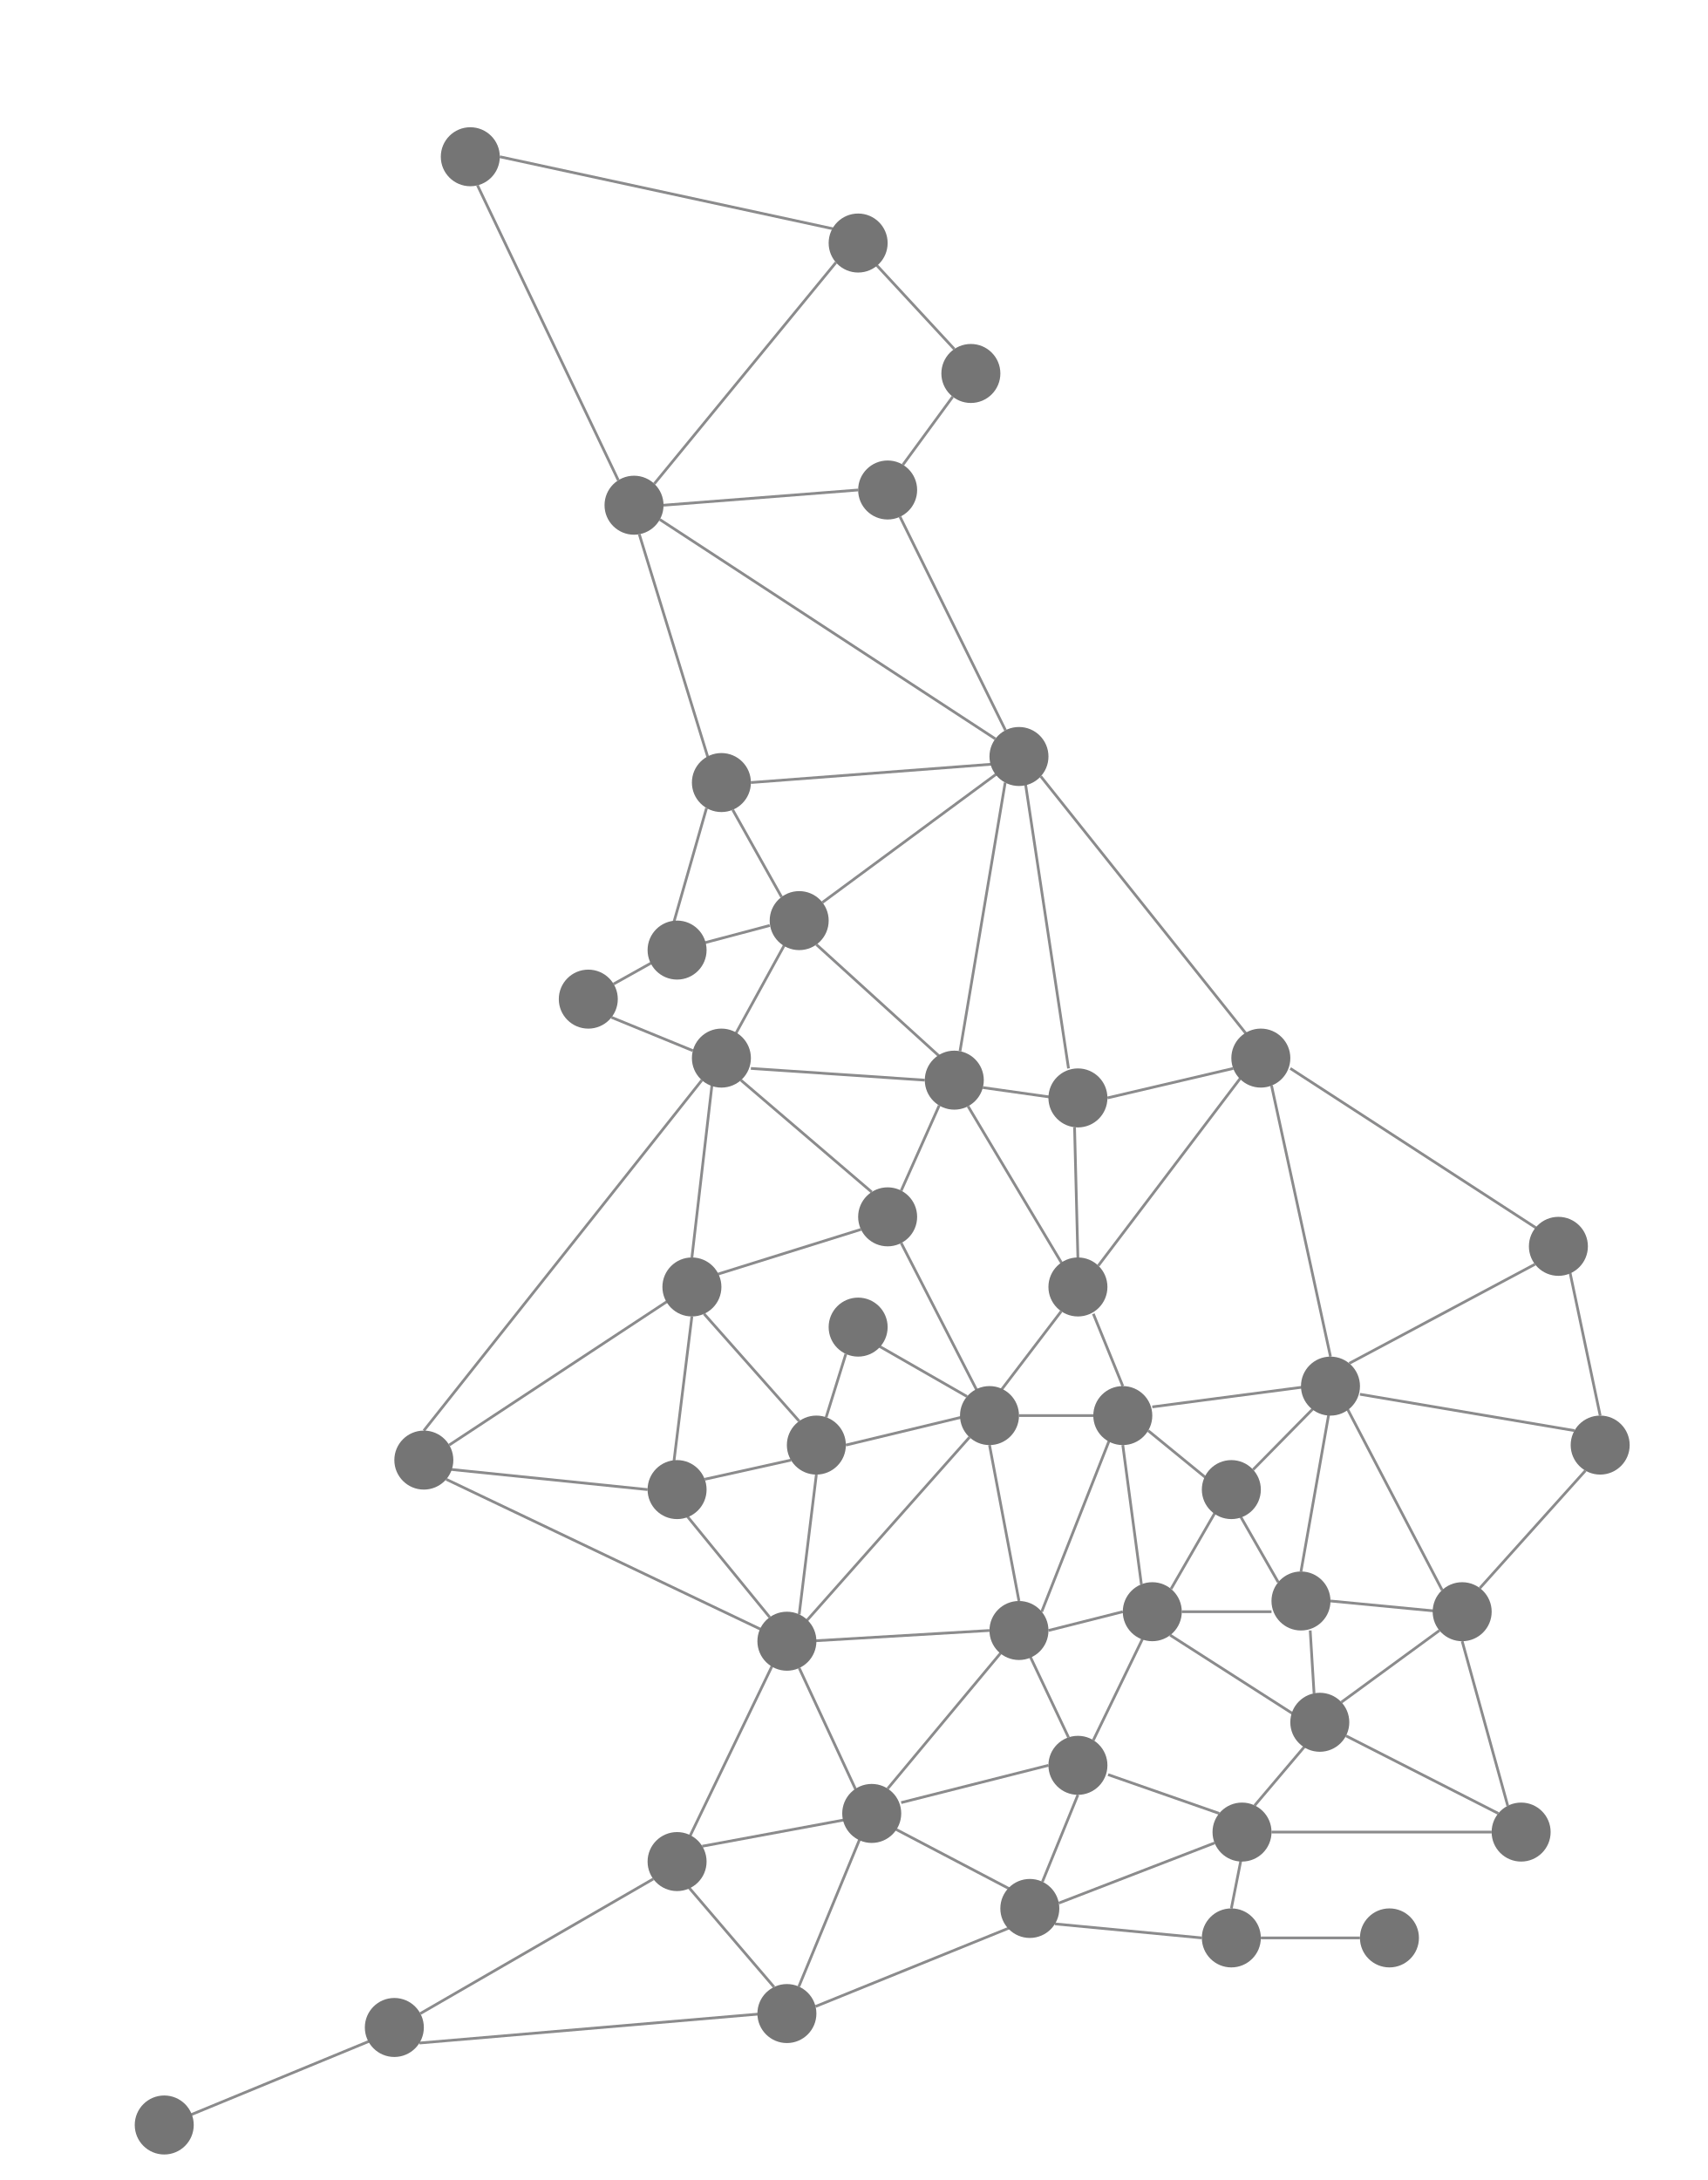
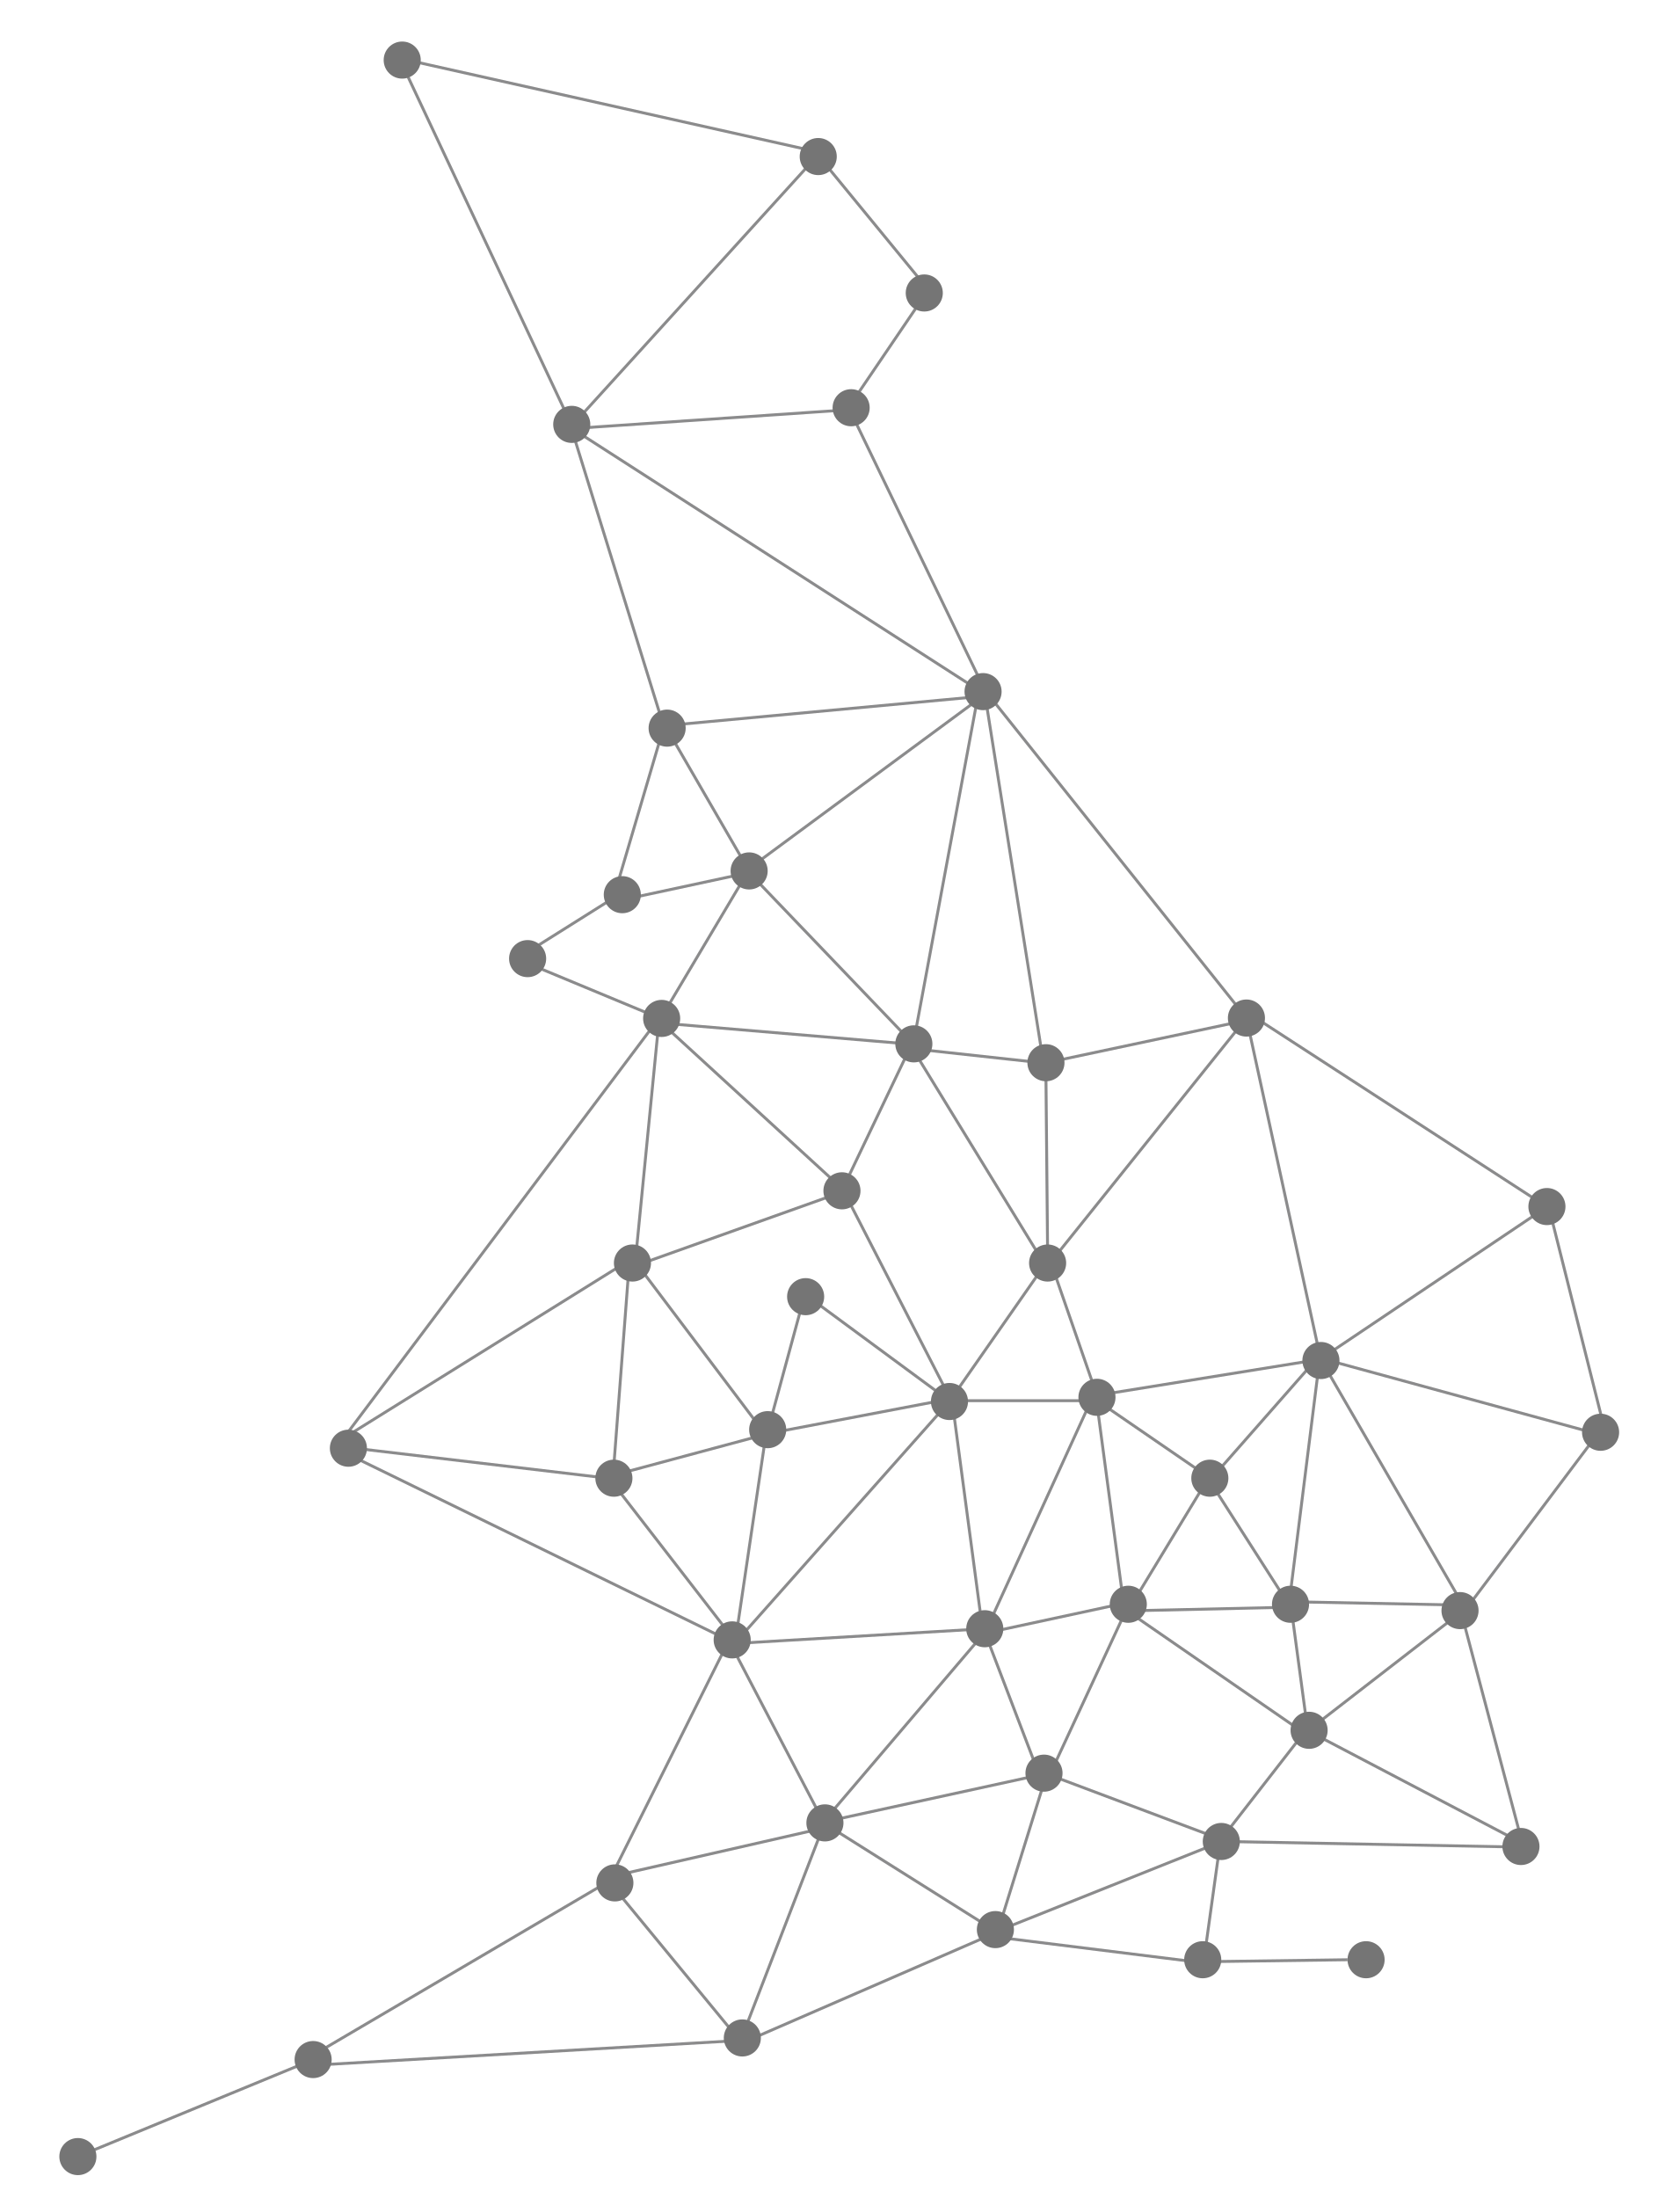
- <svg xmlns="http://www.w3.org/2000/svg" version="1.1" id="Capa_1" x="0px" y="0px" viewBox="0 0 470 600" style="enable-background:new 0 0 470 400;" xml:space="preserve">
+ <svg xmlns="http://www.w3.org/2000/svg" version="1.1" id="Capa_1" x="0px" y="0px" viewBox="0 0 432 565.22" style="enable-background:new 0 0 432 565.22;" xml:space="preserve">
  <style type="text/css">
	.st0{fill:none;stroke:#8B8B8C;stroke-width:0.75;stroke-miterlimit:10;}
	.st1{fill:#757575;}
</style>
  <g>
-     <line class="st0" x1="190.46" y1="346.09" x2="196.14" y2="297.29" />
-     <line class="st0" x1="203.94" y1="297.29" x2="239.96" y2="328.09" />
-     <line class="st0" x1="248.07" y1="327.71" x2="258.54" y2="304.26" />
-     <line class="st0" x1="206.69" y1="294.06" x2="254.57" y2="297.29" />
-     <line class="st0" x1="292.87" y1="348.69" x2="266.47" y2="304.47" />
-     <line class="st0" x1="302.33" y1="348.35" x2="342.25" y2="295.68" />
-     <line class="st0" x1="294.13" y1="294.06" x2="282.23" y2="215.38" />
-     <line class="st0" x1="344.48" y1="286.35" x2="286.48" y2="213.67" />
-     <line class="st0" x1="424.3" y1="338.91" x2="355.18" y2="294.06" />
-     <line class="st0" x1="366.24" y1="373.38" x2="350.01" y2="298.77" />
-     <line class="st0" x1="371.41" y1="375.24" x2="422.54" y2="347.96" />
-     <line class="st0" x1="440.48" y1="389.61" x2="431.65" y2="347.74" />
-     <line class="st0" x1="407.35" y1="437.1" x2="436.43" y2="404.75" />
-     <line class="st0" x1="374.35" y1="383.74" x2="433.41" y2="393.75" />
-     <line class="st0" x1="396.98" y1="437.65" x2="369.12" y2="384.36" />
-     <line class="st0" x1="415.04" y1="497.02" x2="402.49" y2="451.71" />
-     <line class="st0" x1="369.24" y1="468.5" x2="396.23" y2="448.76" />
-     <line class="st0" x1="361.72" y1="466.06" x2="360.66" y2="448.76" />
-     <line class="st0" x1="358.12" y1="432.53" x2="366.24" y2="386.54" />
-     <line class="st0" x1="374.35" y1="533.37" x2="347.07" y2="533.37" />
-     <line class="st0" x1="338.95" y1="525.26" x2="341.89" y2="510.43" />
-     <line class="st0" x1="280.49" y1="440.64" x2="272.38" y2="397.73" />
-     <line class="st0" x1="286.75" y1="443.59" x2="305.85" y2="395.17" />
-     <line class="st0" x1="288.61" y1="448.76" x2="309.07" y2="443.59" />
-     <line class="st0" x1="322.36" y1="437.3" x2="334.94" y2="415.5" />
-     <line class="st0" x1="351.86" y1="435.48" x2="340.2" y2="415.14" />
-     <line class="st0" x1="325.3" y1="443.59" x2="350.01" y2="443.59" />
-     <line class="st0" x1="322.11" y1="450.04" x2="358.02" y2="473.04" />
-     <line class="st0" x1="370.5" y1="477.75" x2="412.43" y2="499.11" />
-     <line class="st0" x1="350.01" y1="504.24" x2="410.61" y2="504.24" />
-     <line class="st0" x1="269.28" y1="383.41" x2="248.07" y2="342.11" />
-     <line class="st0" x1="274.97" y1="383.41" x2="292.13" y2="360.9" />
-     <line class="st0" x1="309.07" y1="381.5" x2="300.96" y2="361.6" />
-     <line class="st0" x1="317.19" y1="387.22" x2="360.71" y2="381.5" />
-     <line class="st0" x1="333.78" y1="408.24" x2="316.05" y2="393.75" />
-     <line class="st0" x1="314.19" y1="436.06" x2="309.07" y2="397.73" />
-     <line class="st0" x1="221.95" y1="446.18" x2="266.88" y2="395.57" />
-     <line class="st0" x1="236.12" y1="493.77" x2="219.99" y2="459.08" />
-     <line class="st0" x1="244.34" y1="492.29" x2="276.43" y2="453.8" />
-     <line class="st0" x1="294.13" y1="478.18" x2="282.88" y2="454.45" />
-     <line class="st0" x1="300.96" y1="478.96" x2="315.62" y2="448.76" />
-     <line class="st0" x1="305.02" y1="488.43" x2="335.61" y2="499.11" />
-     <line class="st0" x1="345.37" y1="496.92" x2="360.71" y2="478.81" />
-     <line class="st0" x1="115.7" y1="554.19" x2="179.83" y2="517.14" />
-     <line class="st0" x1="213.07" y1="546.89" x2="187.61" y2="517.14" />
-     <line class="st0" x1="219.89" y1="546.77" x2="237.36" y2="504.48" />
-     <line class="st0" x1="280.49" y1="529.54" x2="224.48" y2="552.24" />
-     <line class="st0" x1="246.48" y1="503.41" x2="279.03" y2="520.48" />
-     <line class="st0" x1="296.72" y1="493.98" x2="286.94" y2="517.93" />
-     <line class="st0" x1="334.35" y1="507.23" x2="291.45" y2="523.79" />
-     <line class="st0" x1="330.84" y1="533.37" x2="290.38" y2="529.51" />
-     <line class="st0" x1="288.61" y1="485.87" x2="248.07" y2="496.13" />
-     <line class="st0" x1="232.84" y1="500.81" x2="193.3" y2="508.14" />
-     <line class="st0" x1="213.07" y1="457.41" x2="189.02" y2="507.23" />
-     <line class="st0" x1="50.81" y1="582.76" x2="103.32" y2="561.11" />
-     <line class="st0" x1="210.08" y1="448.76" x2="122.82" y2="407.14" />
-     <line class="st0" x1="224.72" y1="405.84" x2="219.99" y2="444.34" />
-     <line class="st0" x1="188.82" y1="416.89" x2="211.88" y2="445.12" />
-     <line class="st0" x1="237.01" y1="338.37" x2="196.14" y2="351.14" />
-     <line class="st0" x1="193.8" y1="361.6" x2="219.99" y2="391.14" />
-     <line class="st0" x1="232.84" y1="372.63" x2="227.41" y2="390.08" />
-     <line class="st0" x1="241.8" y1="370.38" x2="266.19" y2="384.36" />
-     <line class="st0" x1="232.84" y1="397.73" x2="266.55" y2="389.61" />
-     <line class="st0" x1="193.98" y1="407.14" x2="217.75" y2="401.86" />
-     <line class="st0" x1="280.49" y1="389.61" x2="300.96" y2="389.61" />
-     <line class="st0" x1="270.54" y1="299.33" x2="290.73" y2="302.18" />
-     <line class="st0" x1="296.72" y1="346.54" x2="295.79" y2="310.23" />
-     <line class="st0" x1="304.84" y1="302.18" x2="339.48" y2="294.06" />
-     <line class="st0" x1="264.26" y1="289.33" x2="276.7" y2="215.38" />
-     <line class="st0" x1="226.38" y1="248.38" x2="275.36" y2="212.24" />
-     <line class="st0" x1="224.72" y1="259.96" x2="259.13" y2="291.22" />
-     <line class="st0" x1="201.72" y1="285.96" x2="216.57" y2="258.93" />
-     <line class="st0" x1="276.78" y1="201" x2="247.74" y2="142.22" />
-     <line class="st0" x1="248.54" y1="127.93" x2="262.26" y2="109.19" />
-     <line class="st0" x1="240.22" y1="71.81" x2="262.69" y2="96.08" />
-     <line class="st0" x1="180.1" y1="133.16" x2="230.12" y2="72.23" />
-     <line class="st0" x1="236.22" y1="134.86" x2="182.64" y2="139.05" />
-     <line class="st0" x1="273.99" y1="203.36" x2="181.62" y2="142.98" />
-     <line class="st0" x1="195.25" y1="209.73" x2="175.97" y2="147.03" />
-     <line class="st0" x1="206.69" y1="215.38" x2="275.36" y2="210.15" />
-     <line class="st0" x1="215.14" y1="246.88" x2="201.69" y2="222.88" />
-     <line class="st0" x1="185.23" y1="254.72" x2="194.49" y2="222.39" />
-     <line class="st0" x1="211.88" y1="254.72" x2="193.3" y2="259.65" />
-     <line class="st0" x1="168.9" y1="270.83" x2="180.8" y2="264.18" />
-     <line class="st0" x1="168.31" y1="280" x2="190.73" y2="289.18" />
-     <line class="st0" x1="137.58" y1="43.14" x2="231.34" y2="63.41" />
-     <line class="st0" x1="170.2" y1="132.19" x2="131.43" y2="51" />
-     <line class="st0" x1="116.67" y1="393.75" x2="193.21" y2="297.29" />
-     <line class="st0" x1="115.44" y1="562.3" x2="210.43" y2="554.19" />
-     <line class="st0" x1="123.64" y1="397.73" x2="185.23" y2="357.15" />
-     <line class="st0" x1="178.26" y1="409.98" x2="121.87" y2="404.2" />
-     <line class="st0" x1="272.38" y1="448.76" x2="222.36" y2="451.71" />
-     <line class="st0" x1="185.23" y1="404.5" x2="190.46" y2="362.32" />
-     <line class="st0" x1="366.24" y1="440.64" x2="396.98" y2="443.59" />
-     <line class="st0" x1="344.93" y1="404.5" x2="363.3" y2="385.83" />
+     <line class="st0" x1="163.62" y1="322.06" x2="169.22" y2="265.04" />
+     <line class="st0" x1="171.7" y1="264.5" x2="214.6" y2="303.84" />
+     <line class="st0" x1="218.03" y1="302.98" x2="233.25" y2="271.08" />
+     <line class="st0" x1="171.57" y1="263.21" x2="232.58" y2="268.37" />
+     <line class="st0" x1="267.06" y1="322.53" x2="235.83" y2="271.55" />
+     <line class="st0" x1="271.31" y1="323.18" x2="319.15" y2="263.53" />
+     <line class="st0" x1="267.84" y1="270.11" x2="253.49" y2="179.79" />
+     <line class="st0" x1="318.58" y1="259.31" x2="254.83" y2="179.44" />
+     <line class="st0" x1="396.49" y1="309.49" x2="322.98" y2="261.79" />
+     <line class="st0" x1="339.21" y1="347.53" x2="320.9" y2="263.37" />
+     <line class="st0" x1="342.22" y1="347.71" x2="396.43" y2="311.28" />
+     <line class="st0" x1="412.17" y1="365.6" x2="398.91" y2="312.79" />
+     <line class="st0" x1="378.11" y1="412.33" x2="410.23" y2="369.59" />
+     <line class="st0" x1="341.78" y1="349.86" x2="409.26" y2="368.31" />
+     <line class="st0" x1="375.48" y1="411.41" x2="341.46" y2="352.67" />
+     <line class="st0" x1="391.15" y1="472.63" x2="376.49" y2="417.31" />
+     <line class="st0" x1="337.9" y1="443.86" x2="373.69" y2="416.16" />
+     <line class="st0" x1="336.07" y1="443.21" x2="332.16" y2="414.17" />
+     <line class="st0" x1="331.89" y1="409.4" x2="338.93" y2="353.15" />
+     <line class="st0" x1="346.55" y1="503.95" x2="311.82" y2="504.43" />
+     <line class="st0" x1="309.83" y1="502.48" x2="313.44" y2="476.49" />
+     <line class="st0" x1="252.32" y1="416.26" x2="245.21" y2="362.87" />
+     <line class="st0" x1="254.48" y1="417.31" x2="280.48" y2="360.4" />
+     <line class="st0" x1="255.13" y1="419.6" x2="287.89" y2="412.54" />
+     <line class="st0" x1="292.1" y1="410.87" x2="309.58" y2="382.05" />
+     <line class="st0" x1="330.25" y1="410.77" x2="312.25" y2="382.63" />
+     <line class="st0" x1="292.85" y1="414.17" x2="329.28" y2="413.35" />
+     <line class="st0" x1="291.56" y1="415.4" x2="332.95" y2="443.96" />
+     <line class="st0" x1="338.72" y1="446.31" x2="389.53" y2="472.96" />
+     <line class="st0" x1="315.05" y1="473.54" x2="387.7" y2="474.92" />
+     <line class="st0" x1="243.5" y1="357.94" x2="217.98" y2="308.24" />
+     <line class="st0" x1="245.86" y1="357.95" x2="267.51" y2="326.91" />
+     <line class="st0" x1="281.32" y1="356.55" x2="271.3" y2="327.64" />
+     <line class="st0" x1="284.11" y1="358.5" x2="337.58" y2="349.86" />
+     <line class="st0" x1="309.23" y1="378.75" x2="283.92" y2="361.37" />
+     <line class="st0" x1="288.75" y1="410.77" x2="282.11" y2="361.01" />
+     <line class="st0" x1="190.54" y1="420.81" x2="241.99" y2="362.87" />
+     <line class="st0" x1="210.5" y1="466.06" x2="188.73" y2="424.35" />
+     <line class="st0" x1="213.17" y1="466.82" x2="252.43" y2="420.74" />
+     <line class="st0" x1="266.26" y1="453.77" x2="253.83" y2="421.22" />
+     <line class="st0" x1="270.72" y1="454.78" x2="289.29" y2="414.75" />
+     <line class="st0" x1="271.51" y1="457.03" x2="311.63" y2="472.1" />
+     <line class="st0" x1="314.73" y1="472.1" x2="334.35" y2="446.87" />
+     <line class="st0" x1="82.56" y1="527.28" x2="155.86" y2="484.19" />
+     <line class="st0" x1="188.19" y1="522.22" x2="159.8" y2="487.72" />
+     <line class="st0" x1="191.43" y1="522.22" x2="210.9" y2="471.79" />
+     <line class="st0" x1="254.59" y1="497.64" x2="193.17" y2="524.34" />
+     <line class="st0" x1="214.17" y1="470.26" x2="254.59" y2="495.7" />
+     <line class="st0" x1="268.49" y1="458.41" x2="257.25" y2="494.57" />
+     <line class="st0" x1="312.14" y1="474.36" x2="259.01" y2="495.59" />
+     <line class="st0" x1="305.6" y1="504.27" x2="258.47" y2="498.4" />
+     <line class="st0" x1="266.26" y1="456.68" x2="215.31" y2="467.79" />
+     <line class="st0" x1="210.56" y1="470.37" x2="160.49" y2="481.8" />
+     <line class="st0" x1="186.57" y1="423.6" x2="158.13" y2="480.66" />
+     <line class="st0" x1="23" y1="553.34" x2="77.73" y2="530.78" />
+     <line class="st0" x1="185.89" y1="421.07" x2="89.6" y2="374.01" />
+     <line class="st0" x1="196.81" y1="370.02" x2="189.59" y2="418.83" />
+     <line class="st0" x1="158.13" y1="382.04" x2="186.26" y2="418.39" />
+     <line class="st0" x1="213.84" y1="307.5" x2="165.39" y2="324.79" />
+     <line class="st0" x1="164.48" y1="325.94" x2="194.55" y2="365.82" />
+     <line class="st0" x1="206.08" y1="336.18" x2="198.2" y2="365.17" />
+     <line class="st0" x1="208.78" y1="334.13" x2="241.98" y2="358.6" />
+     <line class="st0" x1="200.48" y1="368.08" x2="240.79" y2="360.4" />
+     <line class="st0" x1="160.04" y1="378.75" x2="195.31" y2="369.27" />
+     <line class="st0" x1="246.72" y1="360.19" x2="278.95" y2="360.19" />
+     <line class="st0" x1="237.66" y1="270" x2="266.11" y2="273.11" />
+     <line class="st0" x1="269.42" y1="322.28" x2="268.99" y2="276.79" />
+     <line class="st0" x1="271.94" y1="272.69" x2="318.07" y2="262.89" />
+     <line class="st0" x1="235.2" y1="266.66" x2="251.35" y2="179.78" />
+     <line class="st0" x1="194.3" y1="222.12" x2="250.48" y2="180.66" />
+     <line class="st0" x1="194.12" y1="225.92" x2="233.57" y2="267.09" />
+     <line class="st0" x1="171.05" y1="259.98" x2="191.1" y2="226.24" />
+     <line class="st0" x1="251.89" y1="174.61" x2="219.66" y2="107.75" />
+     <line class="st0" x1="220.2" y1="101.86" x2="236.59" y2="77.71" />
+     <line class="st0" x1="212.41" y1="42.4" x2="237.13" y2="72.54" />
+     <line class="st0" x1="147.86" y1="108.62" x2="208.78" y2="41.6" />
+     <line class="st0" x1="217.62" y1="105.41" x2="148.99" y2="110.08" />
+     <line class="st0" x1="250.11" y1="176.47" x2="149.07" y2="111.45" />
+     <line class="st0" x1="170.19" y1="185.17" x2="147.56" y2="112.1" />
+     <line class="st0" x1="174.28" y1="186.31" x2="250.38" y2="179.25" />
+     <line class="st0" x1="191.64" y1="222.21" x2="172.46" y2="189.05" />
+     <line class="st0" x1="158.87" y1="227.1" x2="169.98" y2="189.38" />
+     <line class="st0" x1="190.56" y1="224.84" x2="163.26" y2="230.71" />
+     <line class="st0" x1="137.21" y1="243.86" x2="156.83" y2="231.52" />
+     <line class="st0" x1="137.43" y1="248.44" x2="168.04" y2="261.16" />
+     <line class="st0" x1="107.03" y1="15.95" x2="207.19" y2="38.37" />
+     <line class="st0" x1="146.16" y1="107.53" x2="104.77" y2="19.4" />
+     <line class="st0" x1="88.17" y1="370.06" x2="168.04" y2="263.75" />
+     <line class="st0" x1="82.78" y1="530.95" x2="188.73" y2="524.8" />
+     <line class="st0" x1="89.6" y1="369.05" x2="160.7" y2="324.79" />
+     <line class="st0" x1="156.29" y1="380.12" x2="91.19" y2="372.41" />
+     <line class="st0" x1="251.88" y1="418.91" x2="189.81" y2="422.57" />
+     <line class="st0" x1="157.88" y1="376.71" x2="161.68" y2="326.8" />
+     <line class="st0" x1="335.53" y1="411.96" x2="373.15" y2="412.7" />
+     <line class="st0" x1="313.11" y1="378.43" x2="338.23" y2="349.86" />
  </g>
  <g>
-     <circle class="st1" cx="129.46" cy="43.14" r="8.12" />
-     <circle class="st1" cx="296.72" cy="354.21" r="8.12" />
-     <circle class="st1" cx="116.67" cy="401.86" r="8.12" />
-     <circle class="st1" cx="190.46" cy="354.21" r="8.12" />
-     <circle class="st1" cx="244.34" cy="334.91" r="8.12" />
-     <circle class="st1" cx="296.72" cy="302.18" r="8.12" />
-     <circle class="st1" cx="347.07" cy="291.22" r="8.12" />
-     <circle class="st1" cx="198.58" cy="291.22" r="8.12" />
-     <circle class="st1" cx="262.69" cy="297.29" r="8.12" />
-     <circle class="st1" cx="161.94" cy="274.99" r="8.12" />
-     <circle class="st1" cx="186.38" cy="261.49" r="8.12" />
-     <circle class="st1" cx="219.99" cy="253.38" r="8.12" />
-     <circle class="st1" cx="280.49" cy="208.21" r="8.12" />
-     <circle class="st1" cx="198.58" cy="215.38" r="8.12" />
-     <circle class="st1" cx="244.34" cy="134.86" r="8.12" />
-     <circle class="st1" cx="267.25" cy="102.79" r="8.12" />
-     <circle class="st1" cx="174.53" cy="139.05" r="8.12" />
-     <circle class="st1" cx="236.22" cy="66.89" r="8.12" />
-     <circle class="st1" cx="338.95" cy="409.98" r="8.12" />
-     <circle class="st1" cx="309.07" cy="389.61" r="8.12" />
-     <circle class="st1" cx="272.38" cy="389.61" r="8.12" />
-     <circle class="st1" cx="186.38" cy="409.98" r="8.12" />
-     <circle class="st1" cx="224.72" cy="397.73" r="8.12" />
-     <circle class="st1" cx="440.48" cy="397.73" r="8.12" />
-     <circle class="st1" cx="366.24" cy="381.5" r="8.12" />
-     <circle class="st1" cx="236.22" cy="365.26" r="8.12" />
-     <circle class="st1" cx="428.98" cy="343.03" r="8.12" />
-     <circle class="st1" cx="296.72" cy="485.87" r="8.12" />
-     <circle class="st1" cx="239.96" cy="499.11" r="8.12" />
-     <circle class="st1" cx="186.38" cy="512.36" r="8.12" />
-     <circle class="st1" cx="402.49" cy="443.59" r="8.12" />
-     <circle class="st1" cx="358.12" cy="440.64" r="8.12" />
-     <circle class="st1" cx="317.19" cy="443.59" r="8.12" />
-     <circle class="st1" cx="280.49" cy="448.76" r="8.12" />
-     <circle class="st1" cx="216.61" cy="451.71" r="8.12" />
-     <circle class="st1" cx="338.95" cy="533.37" r="8.12" />
-     <circle class="st1" cx="283.48" cy="525.26" r="8.12" />
-     <circle class="st1" cx="341.89" cy="504.24" r="8.12" />
-     <circle class="st1" cx="363.3" cy="474.02" r="8.12" />
-     <circle class="st1" cx="108.55" cy="558.02" r="8.12" />
-     <circle class="st1" cx="216.61" cy="554.19" r="8.12" />
-     <circle class="st1" cx="45.21" cy="584.86" r="8.12" />
-     <circle class="st1" cx="382.47" cy="533.37" r="8.12" />
-     <circle class="st1" cx="418.72" cy="504.24" r="8.12" />
+     <circle class="st1" cx="397.83" cy="310.27" r="4.77" />
+     <circle class="st1" cx="188.3" cy="421.7" r="4.77" />
+     <circle class="st1" cx="103.44" cy="15.45" r="4.77" />
+     <circle class="st1" cx="237.7" cy="75.34" r="4.77" />
+     <circle class="st1" cx="210.43" cy="40.26" r="4.77" />
+     <circle class="st1" cx="147.04" cy="109.13" r="4.77" />
+     <circle class="st1" cx="218.89" cy="104.85" r="4.77" />
+     <circle class="st1" cx="171.57" cy="187.24" r="4.77" />
+     <circle class="st1" cx="252.82" cy="177.85" r="4.77" />
+     <circle class="st1" cx="89.6" cy="372.41" r="4.77" />
+     <circle class="st1" cx="157.88" cy="380.12" r="4.77" />
+     <circle class="st1" cx="135.69" cy="246.51" r="4.77" />
+     <circle class="st1" cx="160.04" cy="230.07" r="4.77" />
+     <circle class="st1" cx="192.66" cy="223.96" r="4.77" />
+     <circle class="st1" cx="170.16" cy="261.89" r="4.77" />
+     <circle class="st1" cx="162.65" cy="324.79" r="4.77" />
+     <circle class="st1" cx="197.43" cy="367.64" r="4.77" />
+     <circle class="st1" cx="207.19" cy="333.44" r="4.77" />
+     <circle class="st1" cx="216.53" cy="306.22" r="4.77" />
+     <circle class="st1" cx="244.18" cy="360.4" r="4.77" />
+     <circle class="st1" cx="311.14" cy="380.12" r="4.77" />
+     <circle class="st1" cx="282.11" cy="359.32" r="4.77" />
+     <circle class="st1" cx="269.42" cy="324.79" r="4.77" />
+     <circle class="st1" cx="235.02" cy="268.43" r="4.77" />
+     <circle class="st1" cx="268.99" cy="273.28" r="4.77" />
+     <circle class="st1" cx="411.63" cy="368.31" r="4.77" />
+     <circle class="st1" cx="339.71" cy="349.86" r="4.77" />
+     <circle class="st1" cx="320.55" cy="261.79" r="4.77" />
+     <circle class="st1" cx="314.09" cy="473.54" r="4.77" />
+     <circle class="st1" cx="351.32" cy="503.95" r="4.77" />
+     <circle class="st1" cx="309.31" cy="503.95" r="4.77" />
+     <circle class="st1" cx="268.49" cy="455.97" r="4.77" />
+     <circle class="st1" cx="255.99" cy="496.2" r="4.77" />
+     <circle class="st1" cx="212.15" cy="468.76" r="4.77" />
+     <circle class="st1" cx="190.91" cy="524.06" r="4.77" />
+     <circle class="st1" cx="158.13" cy="484.19" r="4.77" />
+     <circle class="st1" cx="80.53" cy="529.62" r="4.77" />
+     <circle class="st1" cx="20.03" cy="554.57" r="4.77" />
+     <circle class="st1" cx="391.15" cy="474.83" r="4.77" />
+     <circle class="st1" cx="336.67" cy="444.95" r="4.77" />
+     <circle class="st1" cx="290.17" cy="412.54" r="4.77" />
+     <circle class="st1" cx="253.26" cy="418.83" r="4.77" />
+     <circle class="st1" cx="331.89" cy="412.54" r="4.77" />
+     <circle class="st1" cx="375.48" cy="414.17" r="4.77" />
  </g>
</svg>
